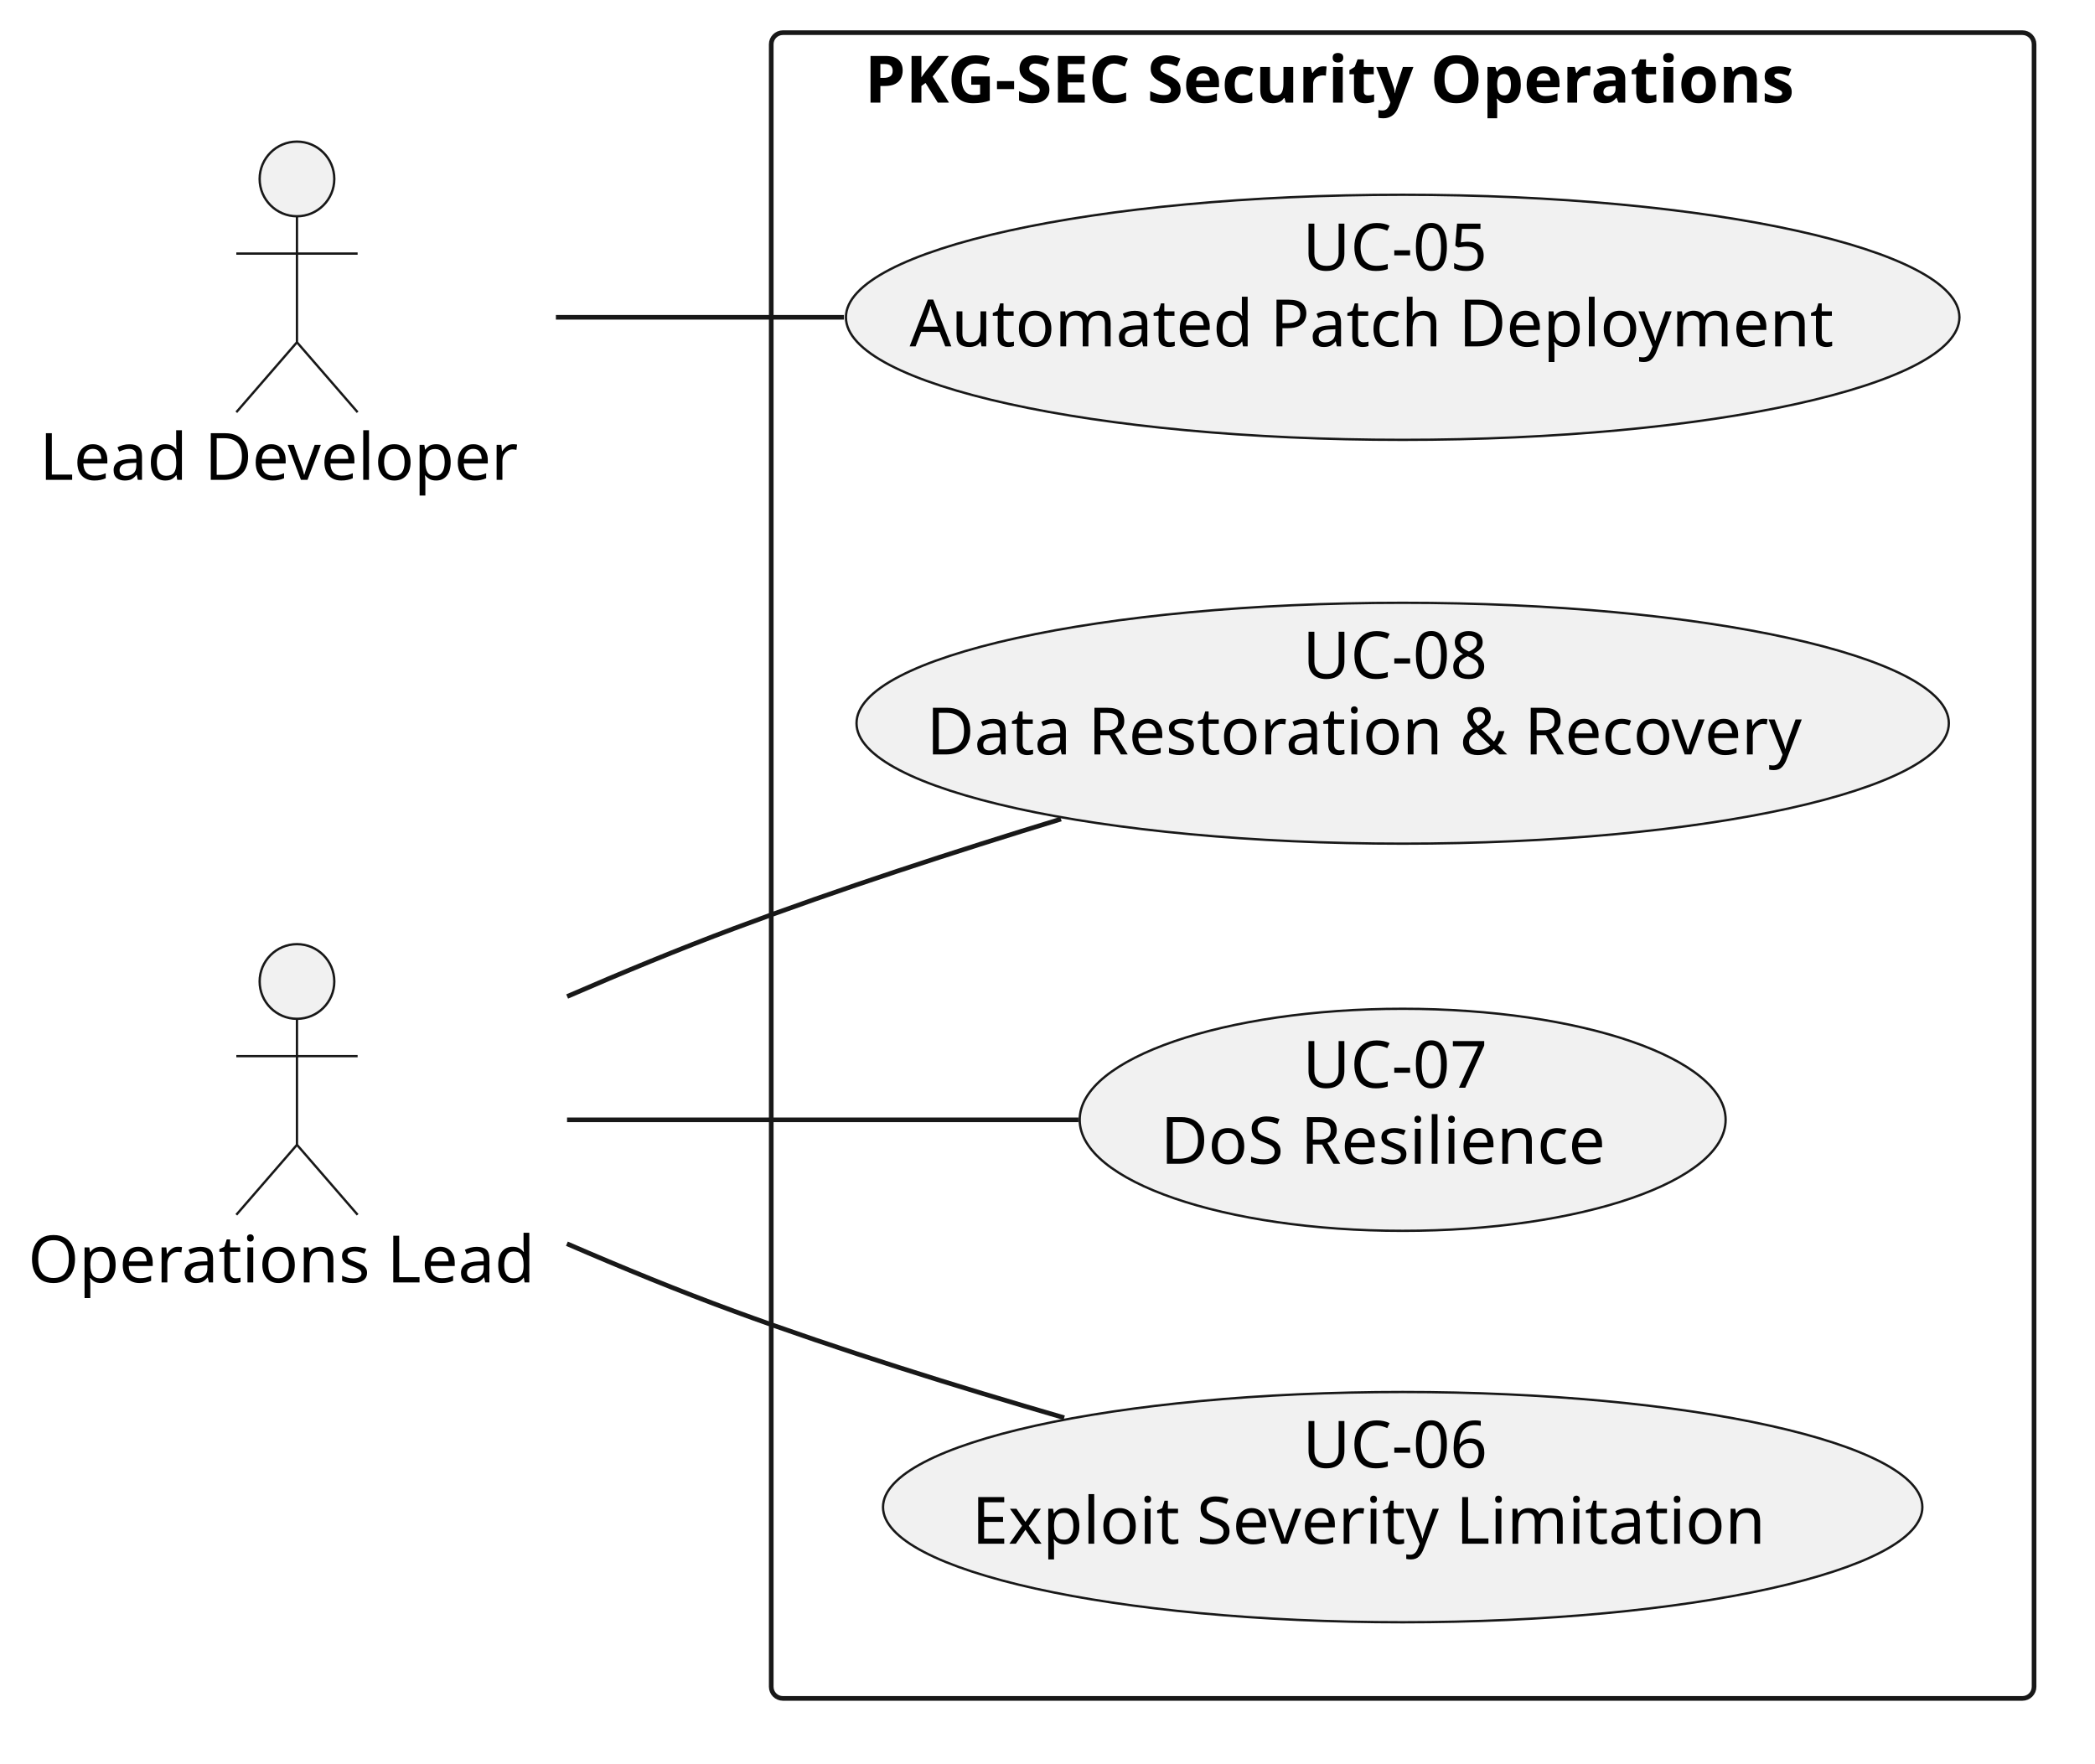
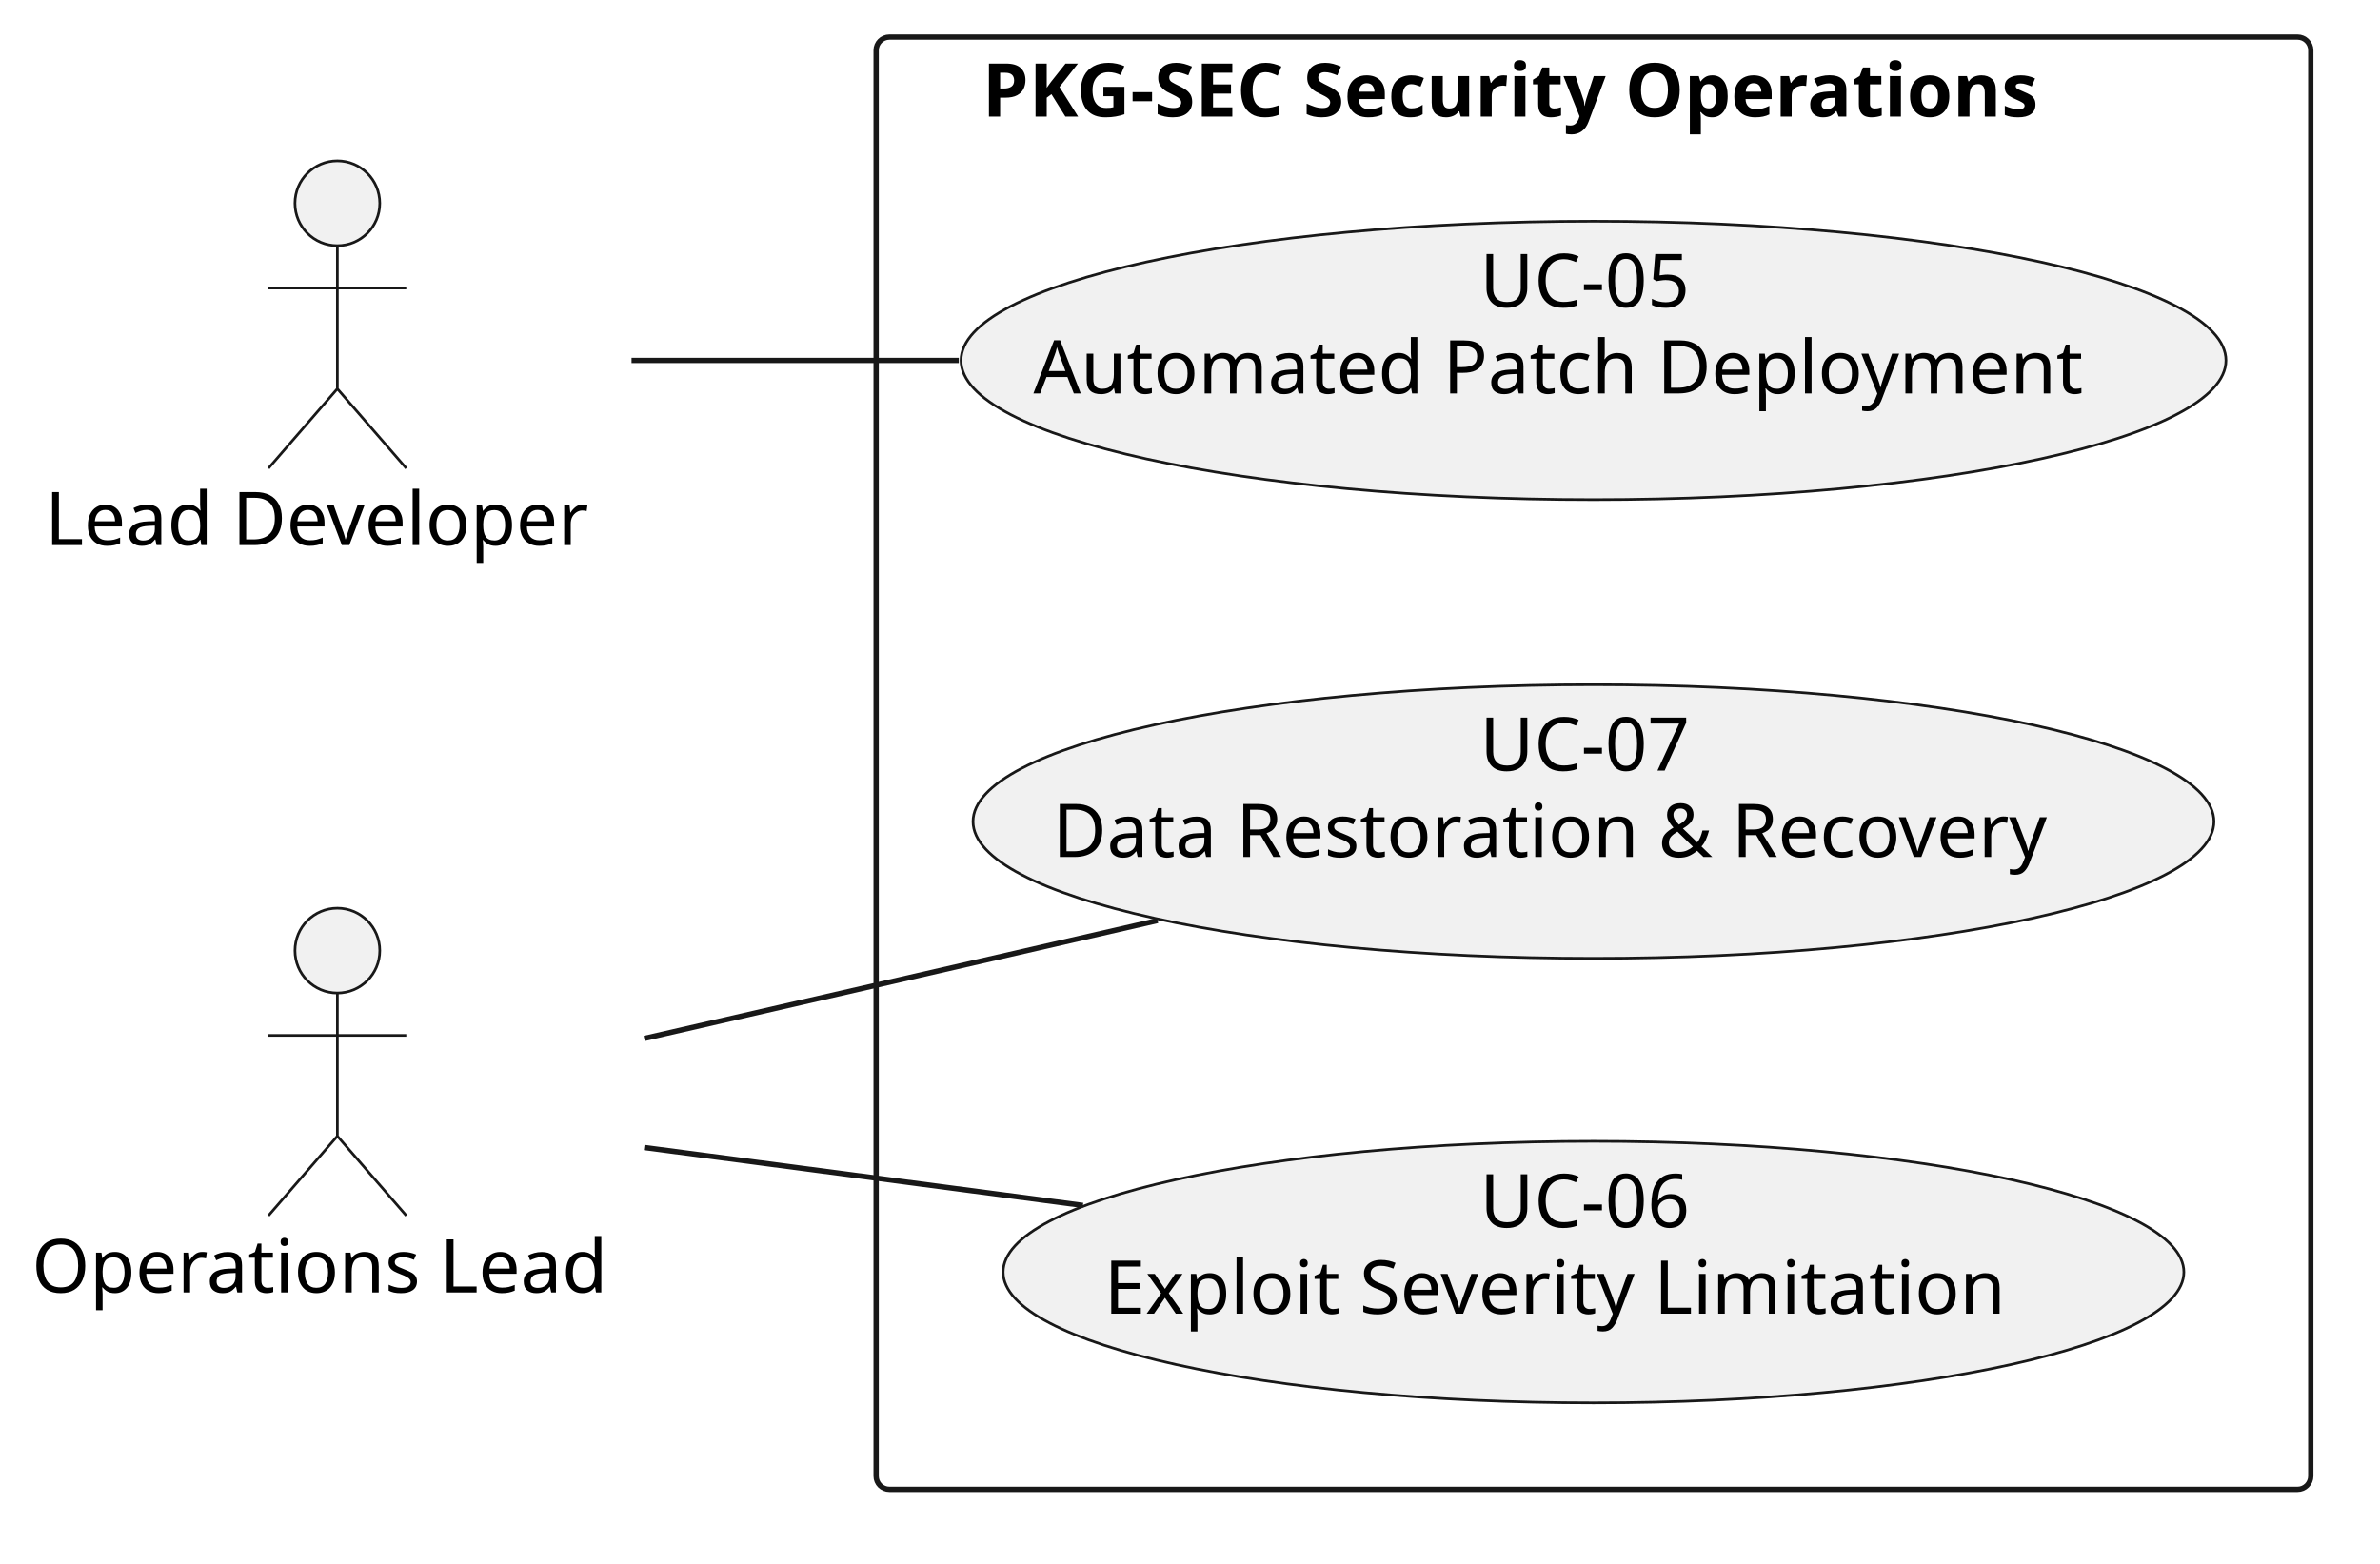
- <svg xmlns="http://www.w3.org/2000/svg" version="1.1" data-diagram-type="DESCRIPTION" style="width:449px;height:378px;background:#FFFFFF;" width="449px" height="378px" viewBox="0 0 449 378" zoomAndPan="magnify" preserveAspectRatio="none" contentStyleType="text/css">
+ <svg xmlns="http://www.w3.org/2000/svg" version="1.1" data-diagram-type="DESCRIPTION" style="width:449px;height:295px;background:#FFFFFF;" width="449px" height="295px" viewBox="0 0 449 295" zoomAndPan="magnify" preserveAspectRatio="none" contentStyleType="text/css">
  <defs />
  <g font-family="sans-serif" lengthAdjust="spacing">
    <g class="cluster" data-qualified-name="PKG-SEC Security Operations" id="ent0003" data-source-line="4">
-       <rect x="165.29" y="7" width="270.65" height="357" fill="none" style="stroke:#181818;stroke-width:1;" rx="2.5" ry="2.5" />
+       <rect x="165.29" y="7" width="270.65" height="274" fill="none" style="stroke:#181818;stroke-width:1;" rx="2.5" ry="2.5" />
      <text x="185.303" y="21.995" fill="#000" font-size="14" textLength="230.624" font-weight="700">PKG-SEC Security Operations</text>
    </g>
    <g class="entity" data-qualified-name="PKG-SEC Security Operations.UC221" id="ent0004" data-source-line="5">
      <ellipse cx="300.621" cy="68.004" rx="119.321" ry="26.264" fill="#F1F1F1" style="stroke:#181818;stroke-width:0.5;" />
      <text x="279.177" y="57.936" fill="#000" font-size="14" textLength="42.889">UC-05</text>
      <text x="194.958" y="74.233" fill="#000" font-size="14" textLength="211.326">Automated Patch Deployment</text>
    </g>
    <g class="entity" data-qualified-name="PKG-SEC Security Operations.UC241" id="ent0005" data-source-line="6">
-       <ellipse cx="300.625" cy="323.005" rx="111.375" ry="24.675" fill="#F1F1F1" style="stroke:#181818;stroke-width:0.5;" />
-       <text x="279.18" y="314.555" fill="#000" font-size="14" textLength="42.889">UC-06</text>
-       <text x="208.288" y="330.852" fill="#000" font-size="14" textLength="184.673">Exploit Severity Limitation</text>
+       <ellipse cx="300.625" cy="240.005" rx="111.375" ry="24.675" fill="#F1F1F1" style="stroke:#181818;stroke-width:0.5;" />
+       <text x="279.18" y="231.555" fill="#000" font-size="14" textLength="42.889">UC-06</text>
+       <text x="208.288" y="247.852" fill="#000" font-size="14" textLength="184.673">Exploit Severity Limitation</text>
    </g>
-     <g class="entity" data-qualified-name="PKG-SEC Security Operations.UC242" id="ent0006" data-source-line="7">
-       <ellipse cx="300.618" cy="239.996" rx="69.218" ry="23.796" fill="#F1F1F1" style="stroke:#181818;stroke-width:0.5;" />
-       <text x="279.173" y="233.118" fill="#000" font-size="14" textLength="42.889">UC-07</text>
-       <text x="248.726" y="249.414" fill="#000" font-size="14" textLength="103.783">DoS Resilience</text>
-     </g>
-     <g class="entity" data-qualified-name="PKG-SEC Security Operations.UC261" id="ent0007" data-source-line="8">
+     <g class="entity" data-qualified-name="PKG-SEC Security Operations.UC261" id="ent0006" data-source-line="7">
      <ellipse cx="300.623" cy="155.001" rx="117.053" ry="25.811" fill="#F1F1F1" style="stroke:#181818;stroke-width:0.5;" />
-       <text x="279.179" y="145.394" fill="#000" font-size="14" textLength="42.889">UC-08</text>
+       <text x="279.179" y="145.394" fill="#000" font-size="14" textLength="42.889">UC-07</text>
      <text x="198.583" y="161.691" fill="#000" font-size="14" textLength="204.08">Data Restoration &amp; Recovery</text>
    </g>
    <g class="entity" data-qualified-name="DEV" id="ent0001" data-source-line="2">
      <ellipse cx="63.646" cy="38.35" rx="8" ry="8" fill="#F1F1F1" style="stroke:#181818;stroke-width:0.5;" />
      <path d="M63.646,46.35 L63.646,73.35 M50.646,54.35 L76.646,54.35 M63.646,73.35 L50.646,88.35 M63.646,73.35 L76.646,88.35" style="stroke:#181818;stroke-width:0.5;" fill="none" />
      <text x="8.48" y="102.845" fill="#000" font-size="14" textLength="110.332">Lead Developer</text>
    </g>
    <g class="entity" data-qualified-name="OPS" id="ent0002" data-source-line="3">
-       <ellipse cx="63.647" cy="210.35" rx="8" ry="8" fill="#F1F1F1" style="stroke:#181818;stroke-width:0.5;" />
-       <path d="M63.647,218.35 L63.647,245.35 M50.647,226.35 L76.647,226.35 M63.647,245.35 L50.647,260.35 M63.647,245.35 L76.647,260.35" style="stroke:#181818;stroke-width:0.5;" fill="none" />
-       <text x="6" y="274.845" fill="#000" font-size="14" textLength="115.295">Operations Lead</text>
+       <ellipse cx="63.647" cy="179.35" rx="8" ry="8" fill="#F1F1F1" style="stroke:#181818;stroke-width:0.5;" />
+       <path d="M63.647,187.35 L63.647,214.35 M50.647,195.35 L76.647,195.35 M63.647,214.35 L50.647,229.35 M63.647,214.35 L76.647,229.35" style="stroke:#181818;stroke-width:0.5;" fill="none" />
+       <text x="6" y="243.845" fill="#000" font-size="14" textLength="115.295">Operations Lead</text>
    </g>
-     <g class="link" data-entity-1="ent0001" data-entity-2="ent0004" id="lnk8" data-source-line="10" data-link-type="association">
+     <g class="link" data-entity-1="ent0001" data-entity-2="ent0004" id="lnk7" data-source-line="9" data-link-type="association">
      <path d="M119.14,68 C137.72,68 159.27,68 180.88,68" style="stroke:#181818;stroke-width:1;" fill="none" id="DEV-UC221" />
    </g>
-     <g class="link" data-entity-1="ent0002" data-entity-2="ent0005" id="lnk9" data-source-line="11" data-link-type="association">
-       <path d="M121.5,266.55 C133.22,271.63 145.57,276.7 157.29,281 C180.03,289.34 205.26,297.22 228.08,303.85" style="stroke:#181818;stroke-width:1;" fill="none" id="OPS-UC241" />
+     <g class="link" data-entity-1="ent0002" data-entity-2="ent0005" id="lnk8" data-source-line="10" data-link-type="association">
+       <path d="M121.53,216.5 C146.38,219.78 176.22,223.72 204.3,227.43" style="stroke:#181818;stroke-width:1;" fill="none" id="OPS-UC241" />
    </g>
-     <g class="link" data-entity-1="ent0002" data-entity-2="ent0006" id="lnk10" data-source-line="12" data-link-type="association">
-       <path d="M121.53,240 C154.53,240 196.32,240 231.13,240" style="stroke:#181818;stroke-width:1;" fill="none" id="OPS-UC242" />
-     </g>
-     <g class="link" data-entity-1="ent0002" data-entity-2="ent0007" id="lnk11" data-source-line="13" data-link-type="association">
-       <path d="M121.55,213.57 C133.26,208.48 145.6,203.38 157.29,199 C179.82,190.57 204.76,182.45 227.39,175.54" style="stroke:#181818;stroke-width:1;" fill="none" id="OPS-UC261" />
+     <g class="link" data-entity-1="ent0002" data-entity-2="ent0006" id="lnk9" data-source-line="11" data-link-type="association">
+       <path d="M121.53,195.93 C150.59,189.25 186.47,181 218.39,173.67" style="stroke:#181818;stroke-width:1;" fill="none" id="OPS-UC261" />
    </g>
  </g>
</svg>
